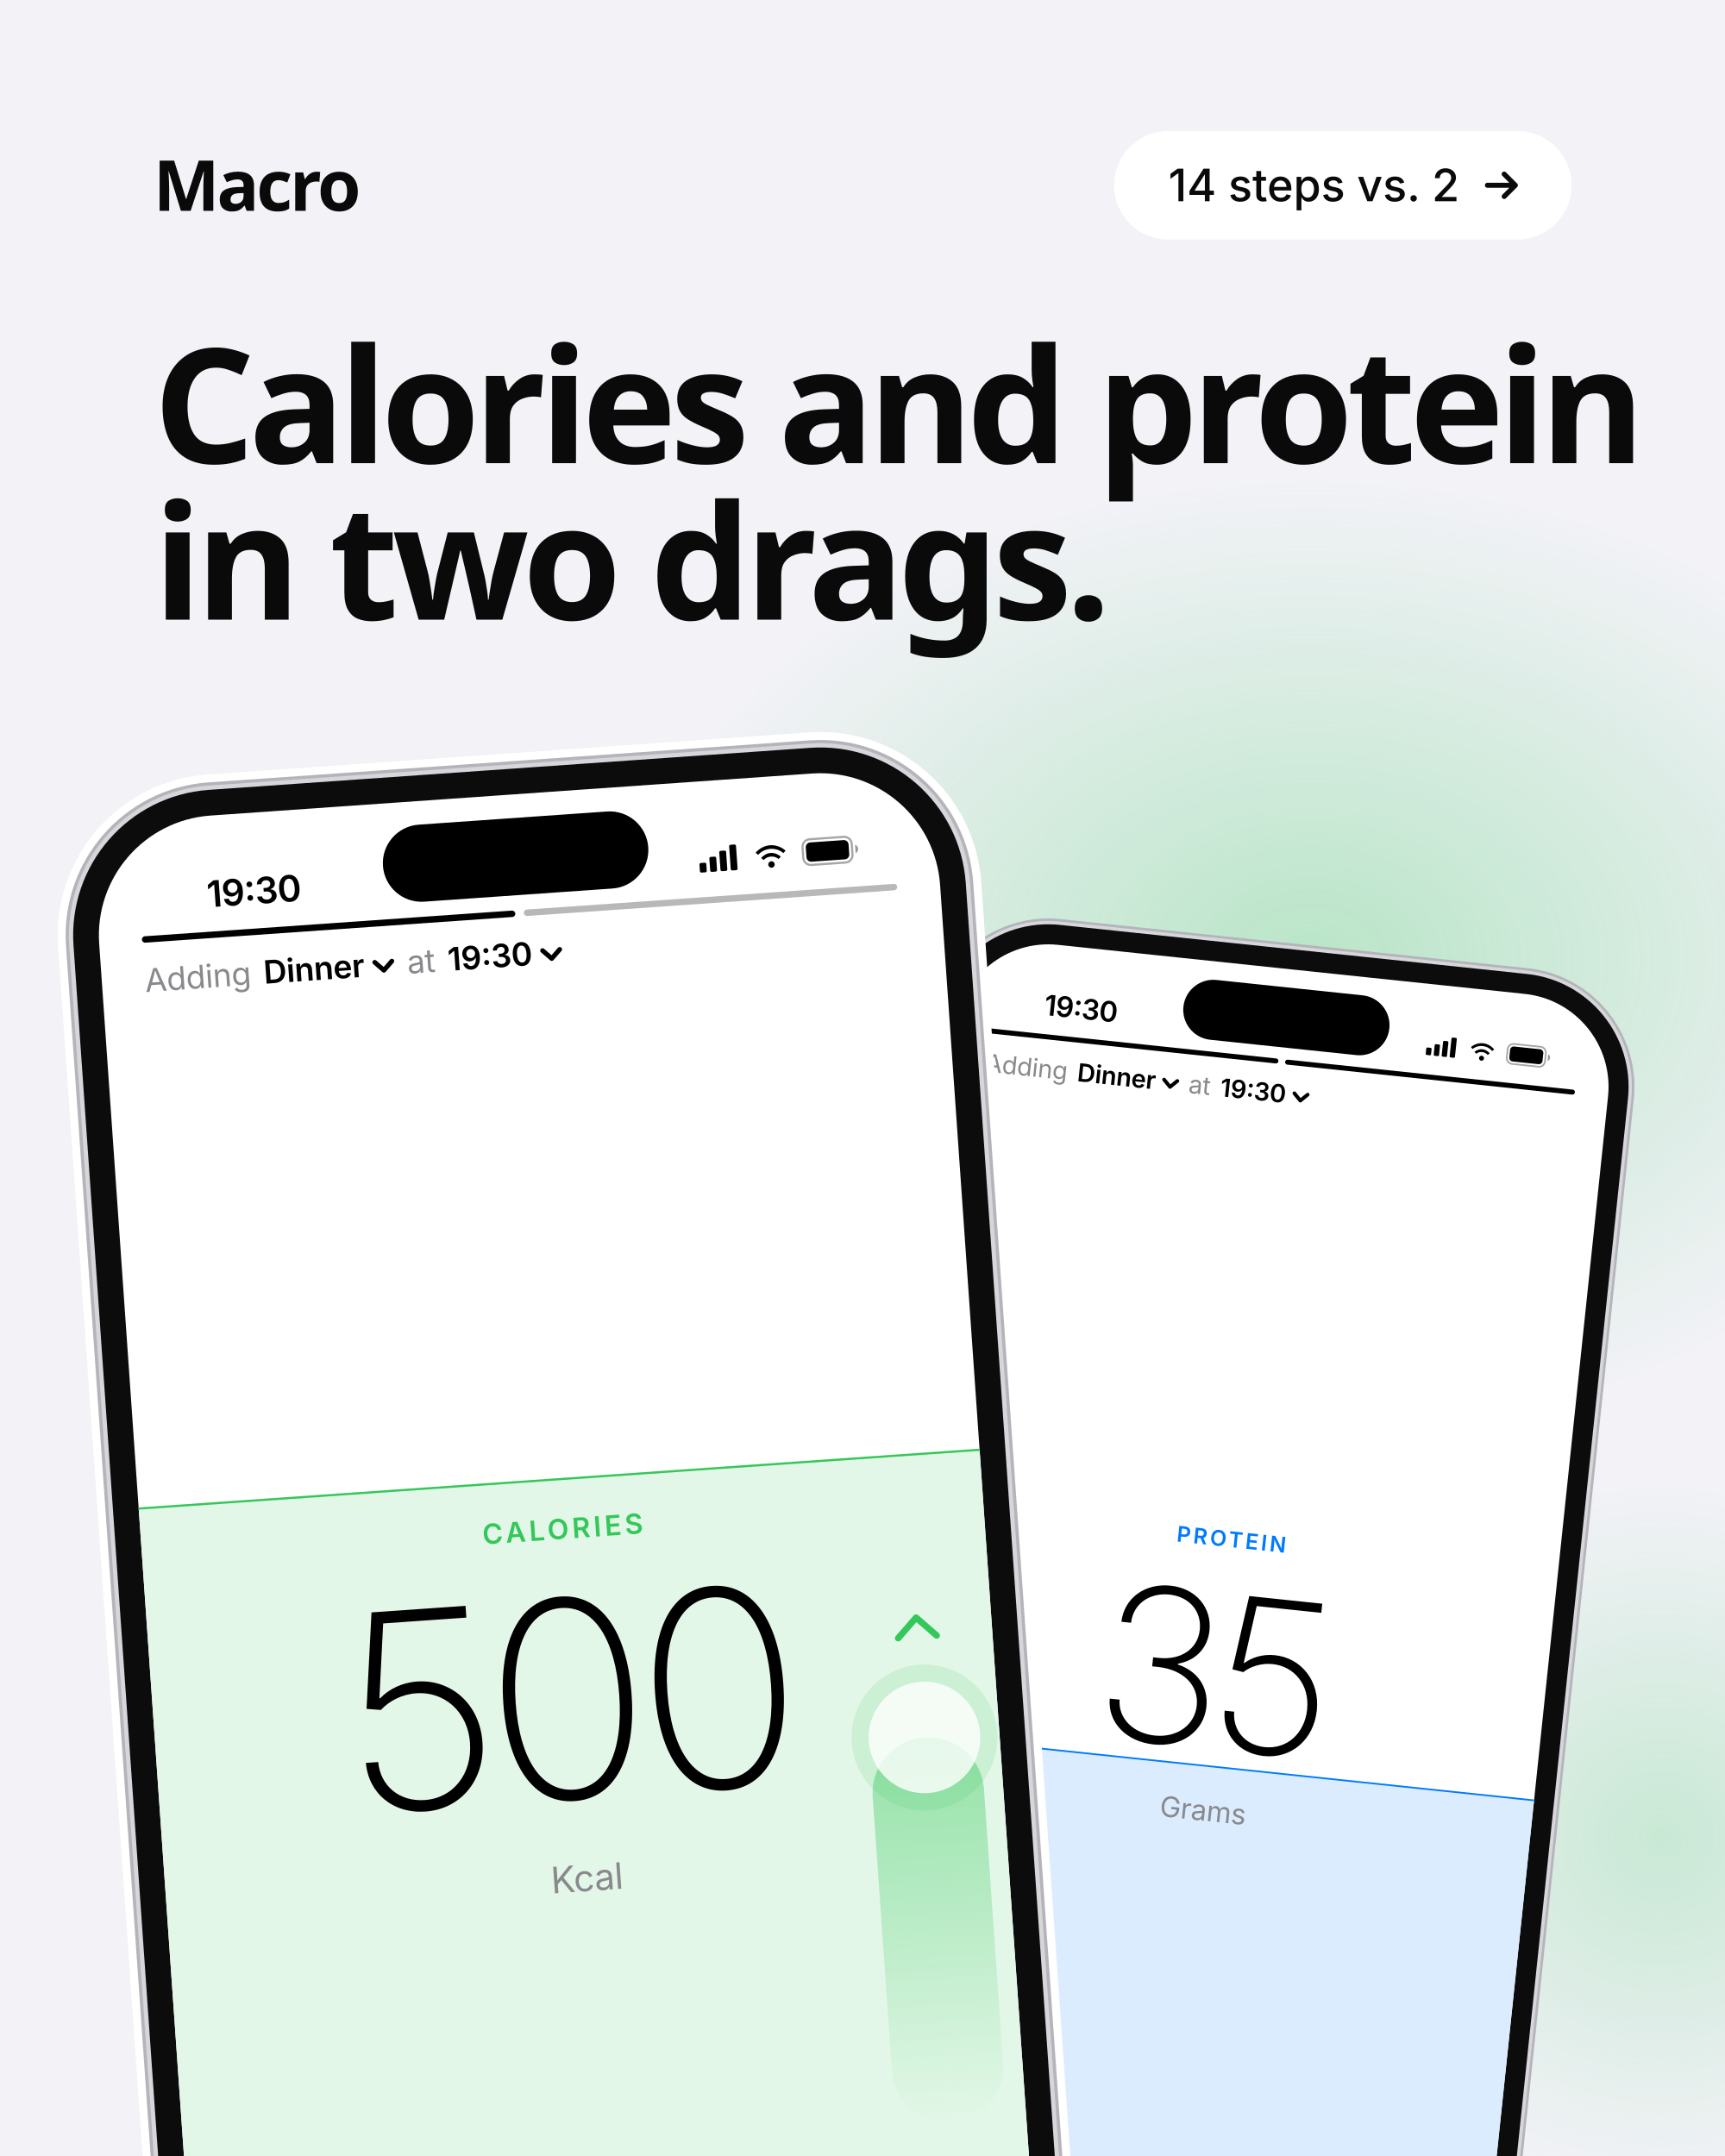
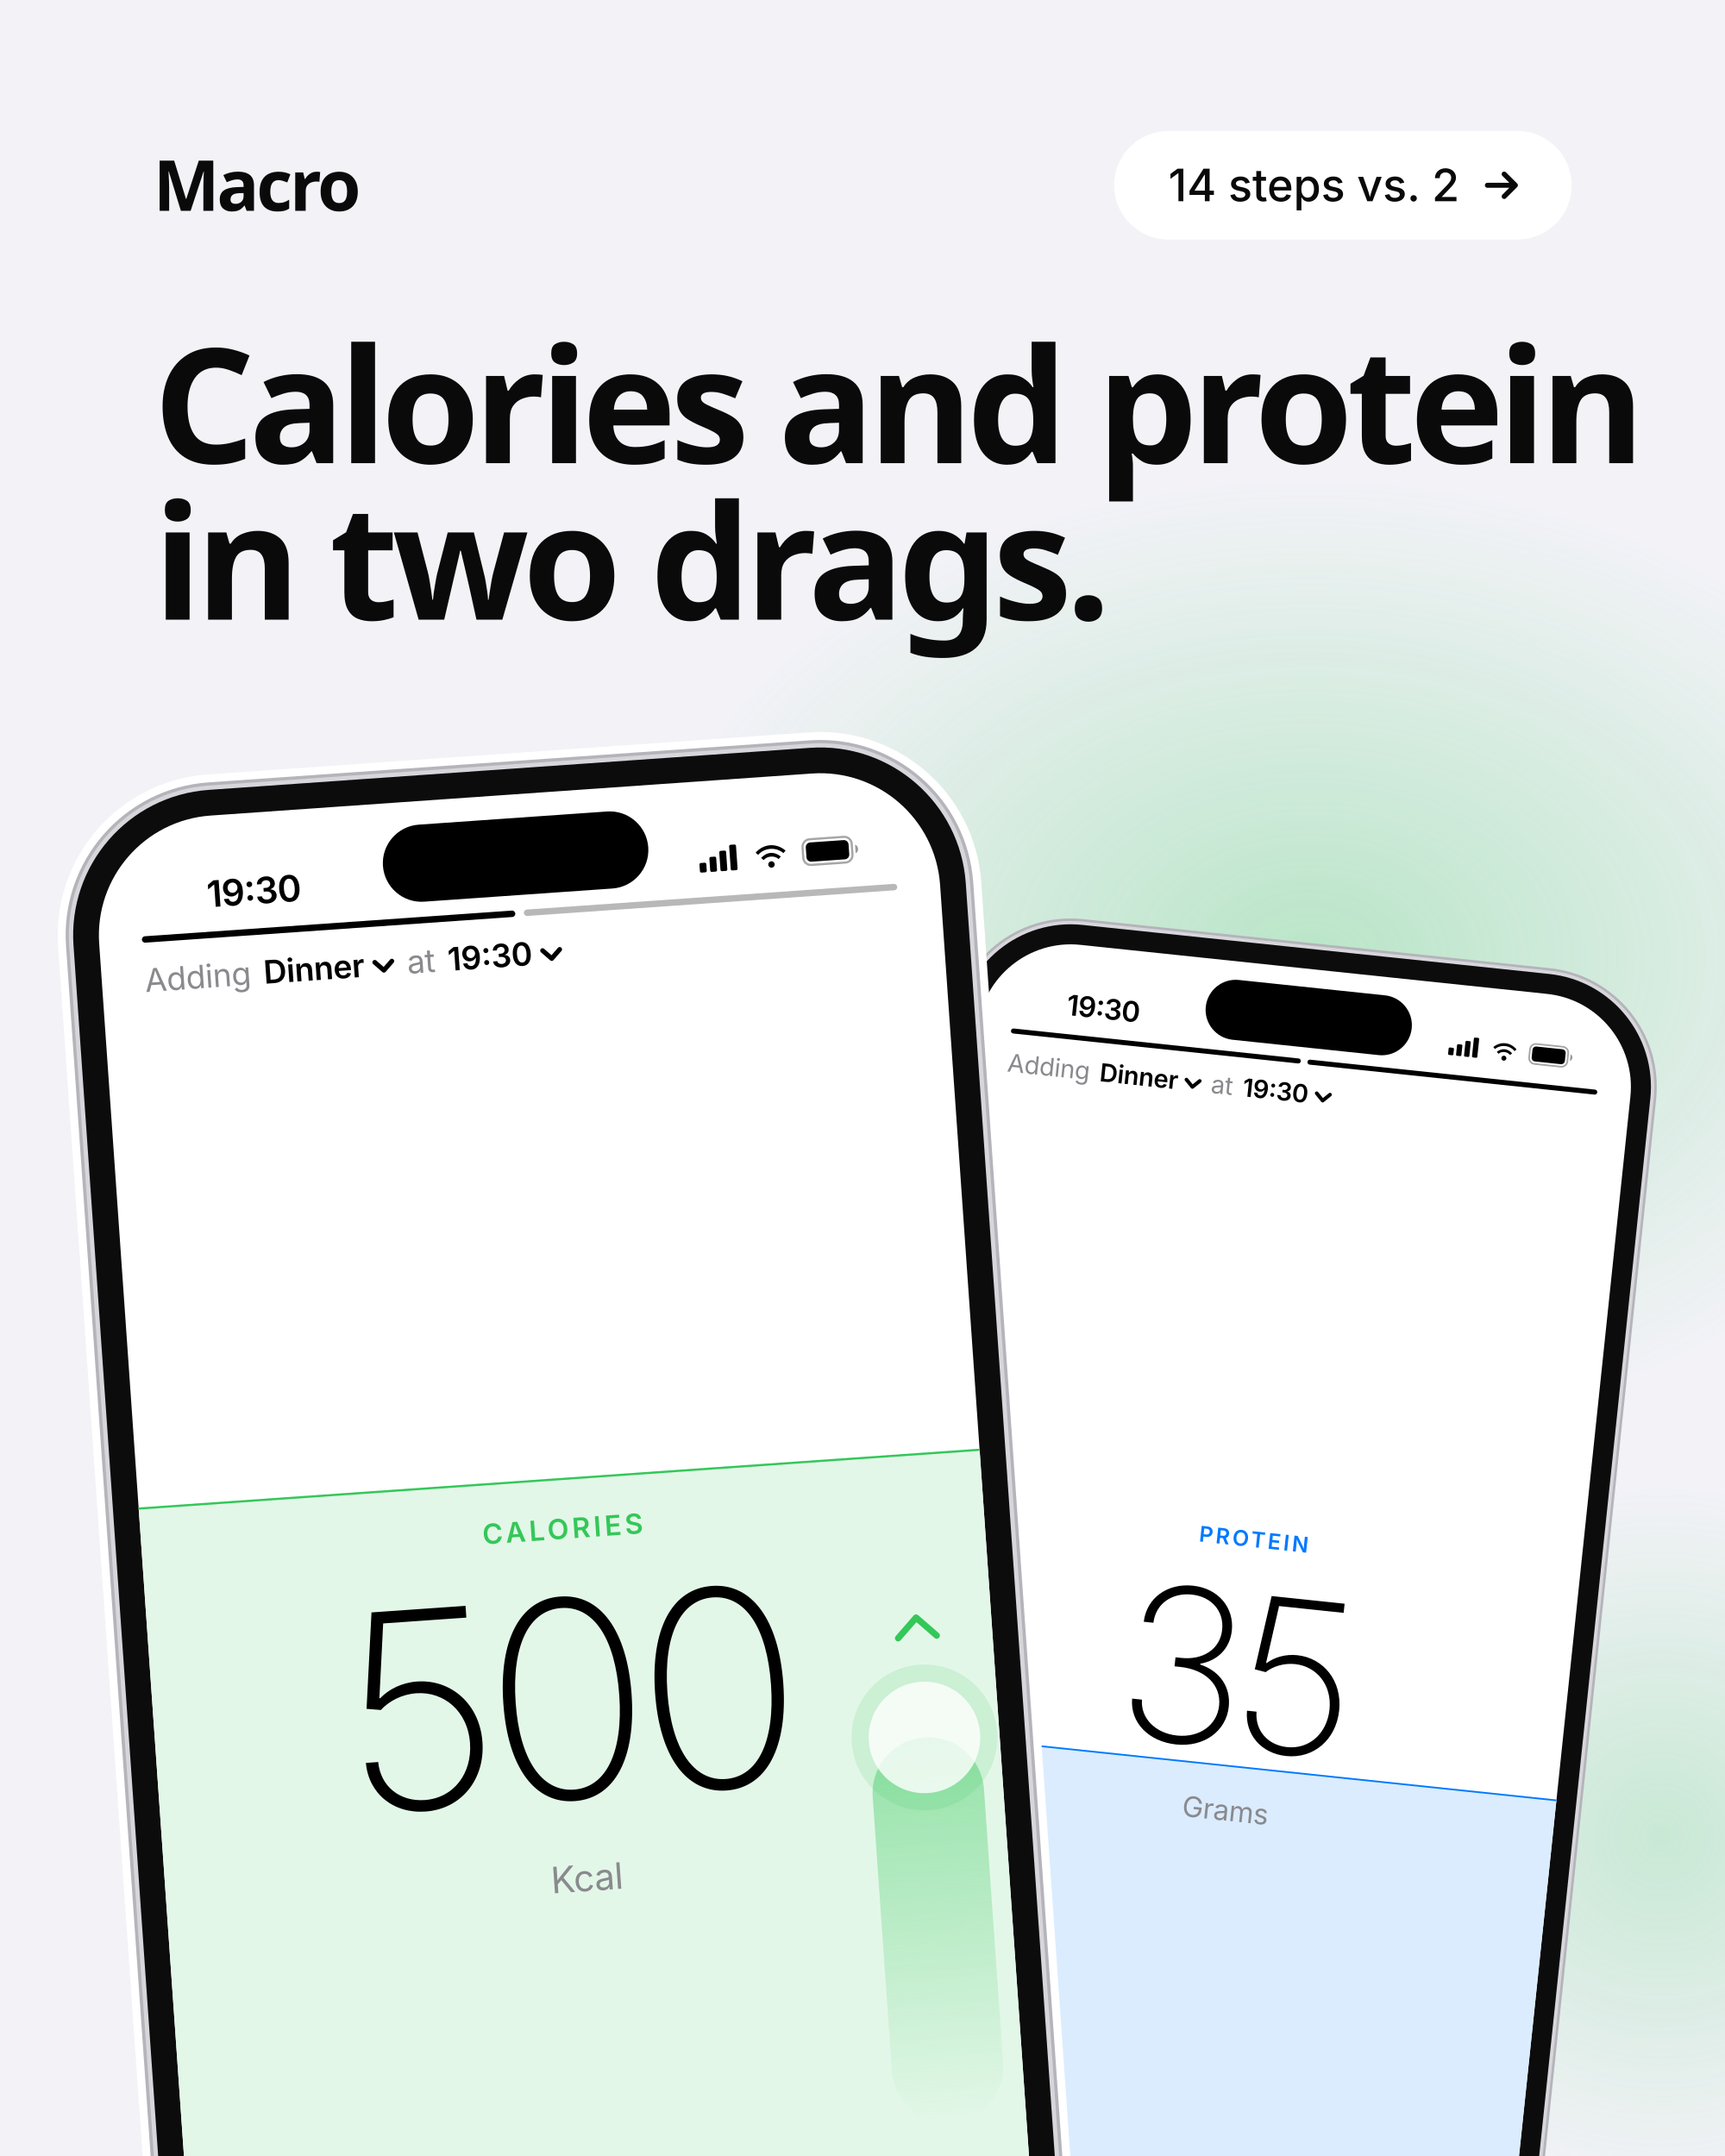
<svg xmlns="http://www.w3.org/2000/svg" width="1080" height="1350" viewBox="0 0 1080 1350" fill="none">
  <defs>
    <radialGradient id="glow-gradient" cx="0" cy="0" r="1" gradientUnits="userSpaceOnUse" gradientTransform="translate(820 600) scale(420 300)">
      <stop stop-color="#34c759" stop-opacity="0.3" />
      <stop offset="1" stop-color="#34c759" stop-opacity="0" />
    </radialGradient>
    <radialGradient id="glow-gradient-2" cx="0" cy="0" r="1" gradientUnits="userSpaceOnUse" gradientTransform="translate(1040 1150) scale(220 220)">
      <stop stop-color="#34c759" stop-opacity="0.22" />
      <stop offset="1" stop-color="#34c759" stop-opacity="0" />
    </radialGradient>
    <clipPath id="protein-phone-screen-clip">
      <rect x="12" y="12" width="393" height="852" rx="56" fill="#fff" />
    </clipPath>
    <clipPath id="calories-phone-screen-clip">
      <rect x="12" y="12" width="393" height="852" rx="56" fill="#fff" />
    </clipPath>
    <linearGradient id="calories-phone-trail-gradient" x1="0" y1="452" x2="0" y2="632" gradientUnits="userSpaceOnUse">
      <stop stop-color="#34c759" stop-opacity="0.45" />
      <stop offset="1" stop-color="#34c759" stop-opacity="0" />
    </linearGradient>
    <clipPath id="slide-clip">
      <rect width="1080" height="1350" fill="#fff" />
    </clipPath>
  </defs>
  <rect id="background" width="1080" height="1350" fill="#f2f2f7" />
  <g id="slide-content" clip-path="url(#slide-clip)">
    <ellipse id="glow" cx="820" cy="600" rx="420" ry="300" fill="url(#glow-gradient)" />
    <ellipse id="glow-2" cx="1040" cy="1150" rx="220" ry="220" fill="url(#glow-gradient-2)" />
    <text id="wordmark" fill="#0a0a0a" font-family="Inter Tight" font-size="44" font-weight="600" letter-spacing="-0.04em" xml:space="preserve">
      <tspan x="96" y="132">Macro</tspan>
    </text>
    <g id="swipe">
      <rect x="697.52" y="82.01" width="286.48" height="68" rx="34" fill="#fff" />
      <text fill="#0a0a0a" font-family="Inter" font-size="28" font-weight="500" xml:space="preserve">
        <tspan x="731.52" y="126.01">14 steps vs. 2</tspan>
      </text>
      <path d="M931.25 116.01h17.5M941.75 109.01l7 7 -7 7" stroke="#0a0a0a" stroke-width="3.15" stroke-linecap="round" stroke-linejoin="round" fill="none" />
    </g>
    <text id="headline" fill="#0a0a0a" font-family="Inter Tight" font-size="100" font-weight="600" letter-spacing="-0.04em" xml:space="preserve">
      <tspan x="96" y="290">Calories and protein</tspan>
      <tspan x="96" y="388">in two drags.</tspan>
    </text>
-     <g id="protein-phone" transform="translate(762 1049.96) rotate(6) scale(1.045564) translate(-208.5 -438)">
+     <g id="protein-phone" transform="translate(776 1049.96) rotate(6) scale(1.045564) translate(-208.5 -438)">
      <rect id="protein-phone-bezel-outer" x="-3.5" y="-3.5" width="424" height="883" rx="71.5" fill="#b4b4ba" />
      <rect id="protein-phone-bezel" x="-2" y="-2" width="421" height="880" rx="70" fill="#d6d6db" />
      <rect id="protein-phone-body" width="417" height="876" rx="68" fill="#0c0c0d" />
      <g clip-path="url(#protein-phone-screen-clip)">
        <g transform="translate(12 12)">
          <g id="protein-phone-protein-screen">
            <rect x="0" y="0" width="393" height="852" fill="#fff" />
            <rect x="0" y="479.25" width="393" height="372.75" fill="#dbecff" id="protein-phone-fill" />
            <rect x="0" y="479.25" width="393" height="1" fill="#007aff" />
            <rect x="20" y="54" width="174.5" height="3" rx="1.5" fill="#000" />
            <rect x="198.5" y="54" width="174.5" height="3" rx="1.5" fill="#000" />
            <g id="protein-phone-meal">
              <text fill="#8a8a8e" font-family="Inter" font-size="15" font-weight="400" letter-spacing="-0.01em" xml:space="preserve">
                <tspan x="20" y="80">Adding</tspan>
              </text>
              <text fill="#000" font-family="Inter" font-size="15" font-weight="600" letter-spacing="-0.01em" xml:space="preserve">
                <tspan x="75.51" y="80">Dinner</tspan>
              </text>
              <path d="M1 1l4 4 4-4" transform="translate(126.55 72.6) scale(1)" stroke="#000" stroke-width="2.2" stroke-linecap="round" stroke-linejoin="round" fill="none" />
              <text fill="#8a8a8e" font-family="Inter" font-size="15" font-weight="400" letter-spacing="-0.01em" xml:space="preserve">
                <tspan x="142.55" y="80">at</tspan>
              </text>
              <text fill="#000" font-family="Inter" font-size="15" font-weight="600" letter-spacing="-0.01em" xml:space="preserve">
                <tspan x="161.58" y="80">19:30</tspan>
              </text>
              <path d="M1 1l4 4 4-4" transform="translate(204.99 72.6) scale(1)" stroke="#000" stroke-width="2.2" stroke-linecap="round" stroke-linejoin="round" fill="none" />
            </g>
            <g id="protein-phone-readout">
              <text fill="#007aff" font-family="Inter" font-size="13" font-weight="600" letter-spacing="0.12em" xml:space="preserve">
                <tspan x="163.63" y="347.9">PROTEIN</tspan>
              </text>
              <text fill="#000" font-family="Inter" font-size="128" font-weight="200" letter-spacing="-0.05em" xml:space="preserve">
                <tspan x="124.7" y="469">35</tspan>
              </text>
              <text fill="#8a8a8e" font-family="Inter" font-size="17" font-weight="400" letter-spacing="-0.01em" xml:space="preserve">
                <tspan x="170.59" y="512.5">Grams</tspan>
              </text>
            </g>
            <g id="protein-phone-cancel">
              <rect x="142.8" y="760" width="107.41" height="44" rx="22" fill="#f2f2f7" fill-opacity="0.9" stroke="#000" stroke-opacity="0.1" stroke-width="0.5" />
              <text fill="#000" font-family="Inter" font-size="17" font-weight="500" letter-spacing="-0.01em" xml:space="preserve">
                <tspan x="168.71" y="788.2">Cancel</tspan>
              </text>
            </g>
          </g>
          <g id="protein-phone-status-bar" fill="#000">
            <text fill="#000" font-family="Inter" font-size="17" font-weight="600" letter-spacing="-0.02em" xml:space="preserve">
              <tspan x="51.67" y="42.6">19:30</tspan>
            </text>
            <g transform="translate(281.75 30.5)">
              <rect y="7.5" width="3.2" height="4.5" rx="0.7" />
              <rect x="4.8" y="5" width="3.2" height="7" rx="0.7" />
              <rect x="9.6" y="2.5" width="3.2" height="9.5" rx="0.7" />
              <rect x="14.4" width="3.2" height="12" rx="0.7" />
            </g>
            <g transform="translate(306.75 30.5)">
              <path d="M8.5 3.2c2.3 0 4.4.9 5.9 2.4l1.1-1.1C13.7 2.7 11.2 1.5 8.5 1.5S3.3 2.7 1.5 4.5l1.1 1.1C4.1 4.1 6.2 3.2 8.5 3.2z" />
              <path d="M8.5 6.8c1.4 0 2.6.5 3.5 1.4l1.1-1.1c-1.3-1.2-2.9-2-4.6-2s-3.3.8-4.6 2L5 8.2c.9-.9 2.1-1.4 3.5-1.4z" />
              <circle cx="8.5" cy="10.5" r="1.5" />
            </g>
            <g transform="translate(329.75 30)">
              <rect x="0.5" y="0.5" width="23" height="12" rx="3.5" fill="none" stroke="#000" stroke-opacity="0.35" />
              <rect x="2" y="2" width="20" height="9" rx="2.2" />
              <path d="M25 4.5v4c.8-.3 1.3-1.1 1.3-2s-.5-1.7-1.3-2z" fill-opacity="0.4" />
            </g>
          </g>
          <rect id="protein-phone-island" x="134.5" y="11" width="124" height="36" rx="18" fill="#000" />
          <rect id="protein-phone-home-indicator" x="127.5" y="839" width="138" height="5" rx="2.5" fill="#000" />
        </g>
      </g>
    </g>
    <g id="calories-phone" transform="translate(360 1068.2) rotate(-4) scale(1.342926) translate(-208.5 -438)">
      <rect id="calories-phone-outline" x="-7.22" y="-7.22" width="431.45" height="890.45" rx="75.22" fill="#fff" />
      <rect id="calories-phone-bezel-outer" x="-3.5" y="-3.5" width="424" height="883" rx="71.5" fill="#b4b4ba" />
      <rect id="calories-phone-bezel" x="-2" y="-2" width="421" height="880" rx="70" fill="#d6d6db" />
      <rect id="calories-phone-body" width="417" height="876" rx="68" fill="#0c0c0d" />
      <g clip-path="url(#calories-phone-screen-clip)">
        <g transform="translate(12 12)">
          <g id="calories-phone-calories-screen">
            <rect x="0" y="0" width="393" height="852" fill="#fff" />
            <rect x="0" y="319.5" width="393" height="532.5" fill="#e3f7e8" id="calories-phone-fill" />
            <rect x="0" y="319.5" width="393" height="1" fill="#34c759" />
            <rect x="20" y="54" width="174.5" height="3" rx="1.5" fill="#000" />
            <rect x="198.5" y="54" width="174.5" height="3" rx="1.5" fill="#000" fill-opacity="0.28" />
            <g id="calories-phone-meal">
              <text fill="#8a8a8e" font-family="Inter" font-size="15" font-weight="400" letter-spacing="-0.01em" xml:space="preserve">
                <tspan x="20" y="80">Adding</tspan>
              </text>
              <text fill="#000" font-family="Inter" font-size="15" font-weight="600" letter-spacing="-0.01em" xml:space="preserve">
                <tspan x="75.51" y="80">Dinner</tspan>
              </text>
              <path d="M1 1l4 4 4-4" transform="translate(126.55 72.6) scale(1)" stroke="#000" stroke-width="2.2" stroke-linecap="round" stroke-linejoin="round" fill="none" />
              <text fill="#8a8a8e" font-family="Inter" font-size="15" font-weight="400" letter-spacing="-0.01em" xml:space="preserve">
                <tspan x="142.55" y="80">at</tspan>
              </text>
              <text fill="#000" font-family="Inter" font-size="15" font-weight="600" letter-spacing="-0.01em" xml:space="preserve">
                <tspan x="161.58" y="80">19:30</tspan>
              </text>
              <path d="M1 1l4 4 4-4" transform="translate(204.99 72.6) scale(1)" stroke="#000" stroke-width="2.2" stroke-linecap="round" stroke-linejoin="round" fill="none" />
            </g>
            <g id="calories-phone-readout">
              <text fill="#34c759" font-family="Inter" font-size="13" font-weight="600" letter-spacing="0.12em" xml:space="preserve">
                <tspan x="158.99" y="347.9">CALORIES</tspan>
              </text>
              <text fill="#000" font-family="Inter" font-size="128" font-weight="200" letter-spacing="-0.05em" xml:space="preserve">
                <tspan x="88.59" y="469">500</tspan>
              </text>
              <text fill="#8a8a8e" font-family="Inter" font-size="17" font-weight="400" letter-spacing="-0.01em" xml:space="preserve">
                <tspan x="179.61" y="512.5">Kcal</tspan>
              </text>
            </g>
            <g id="calories-phone-cancel">
              <rect x="142.8" y="760" width="107.41" height="44" rx="22" fill="#f2f2f7" fill-opacity="0.9" stroke="#000" stroke-opacity="0.1" stroke-width="0.5" />
              <text fill="#000" font-family="Inter" font-size="17" font-weight="500" letter-spacing="-0.01em" xml:space="preserve">
                <tspan x="168.71" y="788.2">Cancel</tspan>
              </text>
            </g>
            <g id="calories-phone-touch">
              <rect x="332" y="452" width="52" height="180" rx="26" fill="url(#calories-phone-trail-gradient)" />
              <circle cx="358" cy="452" r="34" fill="#34c759" fill-opacity="0.14" />
              <circle cx="358" cy="452" r="26" fill="#fff" fill-opacity="0.8" />
              <path d="M349 405L358 396L367 405" stroke="#34c759" stroke-width="3" stroke-linecap="round" stroke-linejoin="round" fill="none" />
            </g>
          </g>
          <g id="calories-phone-status-bar" fill="#000">
            <text fill="#000" font-family="Inter" font-size="17" font-weight="600" letter-spacing="-0.02em" xml:space="preserve">
              <tspan x="51.67" y="42.6">19:30</tspan>
            </text>
            <g transform="translate(281.75 30.5)">
              <rect y="7.5" width="3.2" height="4.5" rx="0.7" />
              <rect x="4.8" y="5" width="3.2" height="7" rx="0.7" />
              <rect x="9.6" y="2.5" width="3.2" height="9.5" rx="0.7" />
              <rect x="14.4" width="3.2" height="12" rx="0.7" />
            </g>
            <g transform="translate(306.75 30.5)">
              <path d="M8.5 3.2c2.3 0 4.4.9 5.9 2.4l1.1-1.1C13.7 2.7 11.2 1.5 8.5 1.5S3.3 2.7 1.5 4.5l1.1 1.1C4.1 4.1 6.2 3.2 8.5 3.2z" />
              <path d="M8.5 6.8c1.4 0 2.6.5 3.5 1.4l1.1-1.1c-1.3-1.2-2.9-2-4.6-2s-3.3.8-4.6 2L5 8.2c.9-.9 2.1-1.4 3.5-1.4z" />
              <circle cx="8.5" cy="10.5" r="1.5" />
            </g>
            <g transform="translate(329.75 30)">
              <rect x="0.5" y="0.5" width="23" height="12" rx="3.5" fill="none" stroke="#000" stroke-opacity="0.35" />
              <rect x="2" y="2" width="20" height="9" rx="2.2" />
              <path d="M25 4.5v4c.8-.3 1.3-1.1 1.3-2s-.5-1.7-1.3-2z" fill-opacity="0.4" />
            </g>
          </g>
          <rect id="calories-phone-island" x="134.5" y="11" width="124" height="36" rx="18" fill="#000" />
          <rect id="calories-phone-home-indicator" x="127.5" y="839" width="138" height="5" rx="2.5" fill="#000" />
        </g>
      </g>
    </g>
  </g>
</svg>
